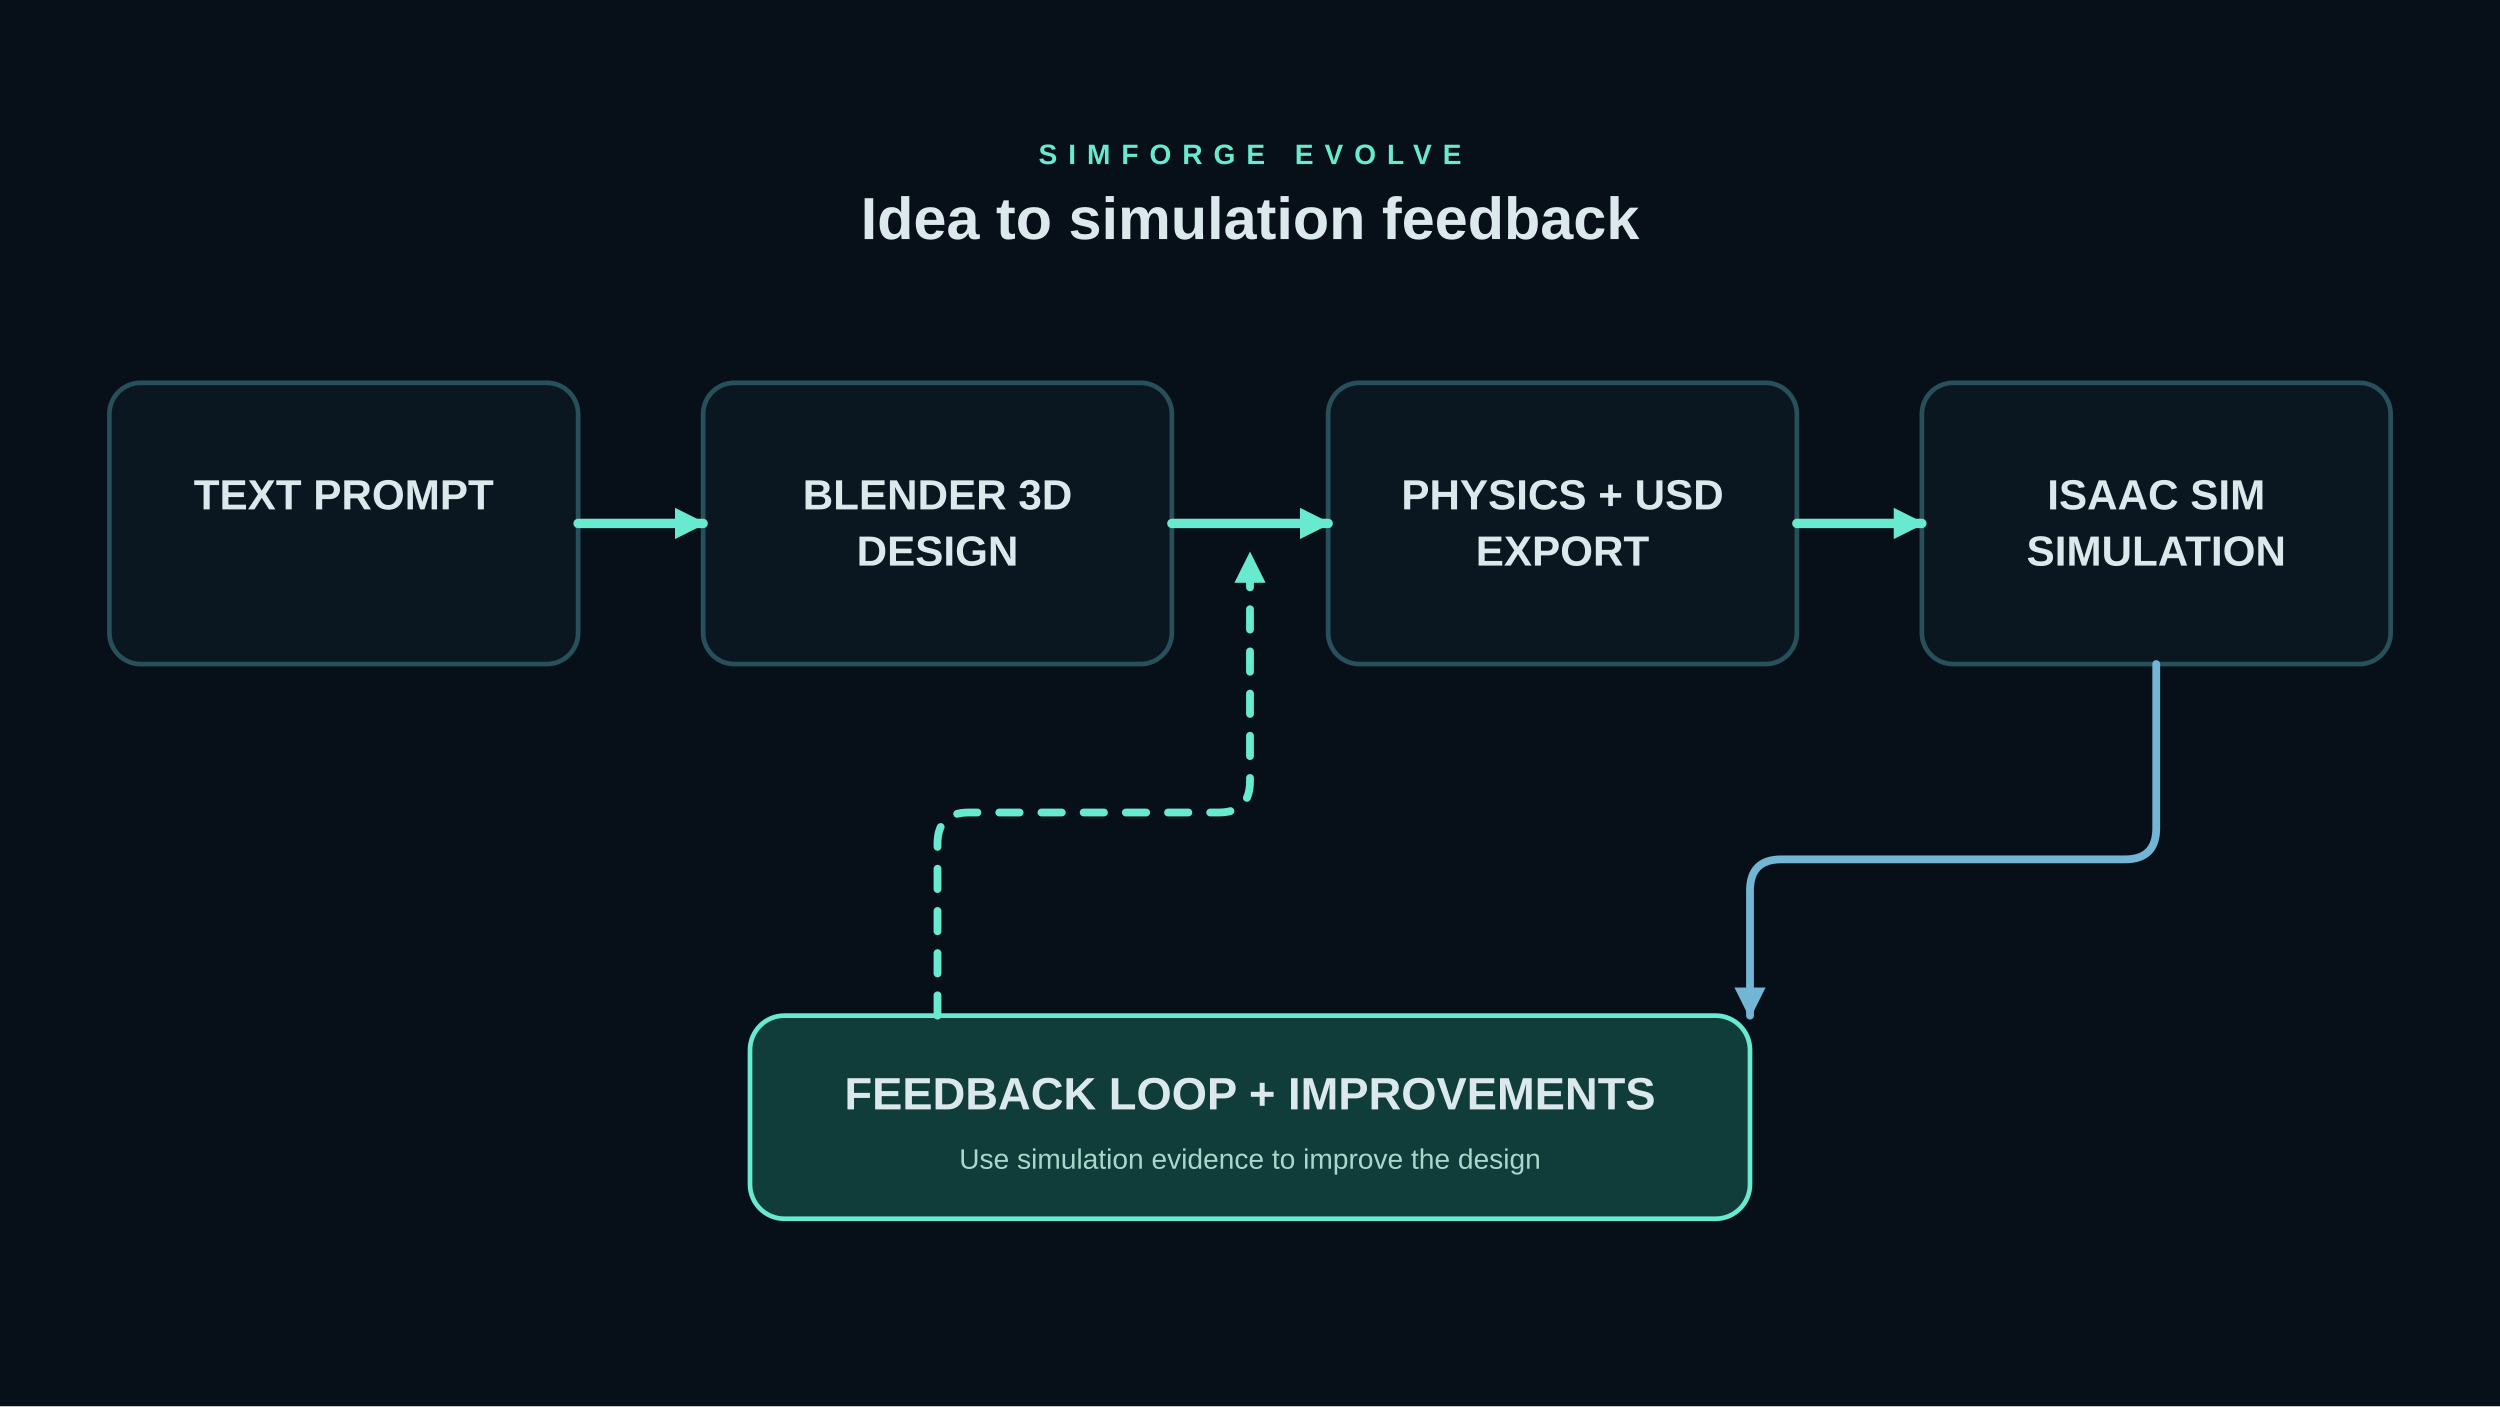
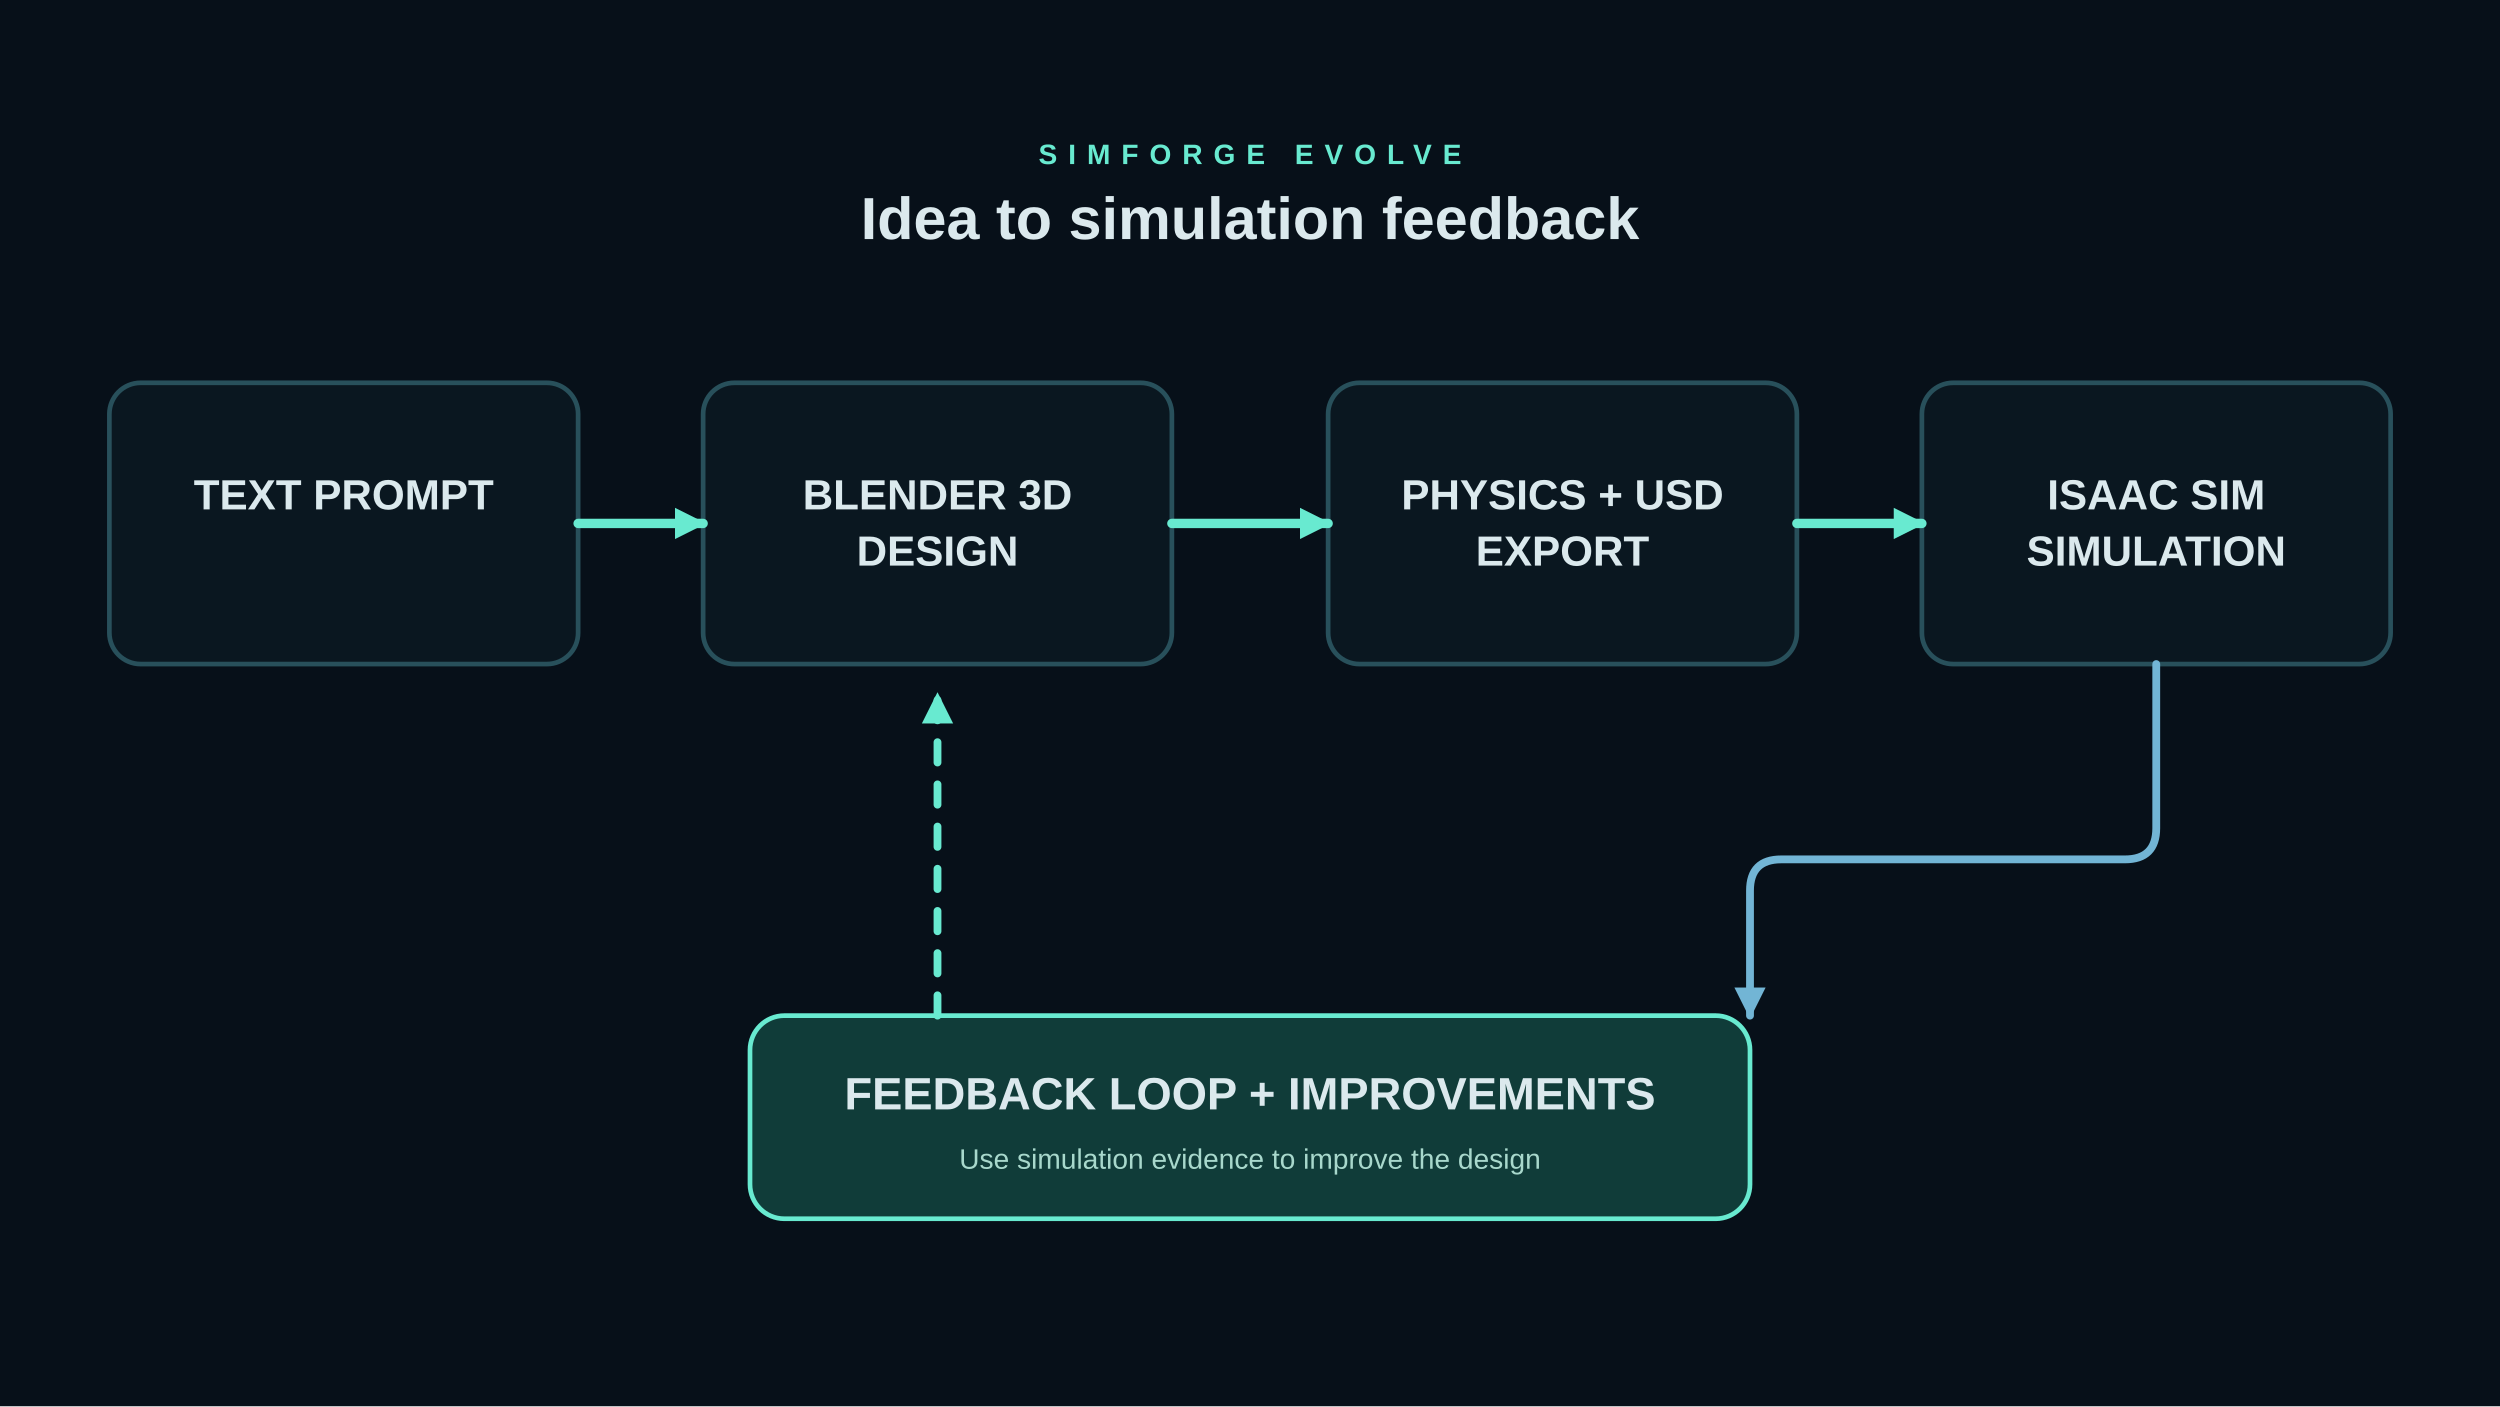
<svg xmlns="http://www.w3.org/2000/svg" width="1600" height="900" viewBox="0 0 1600 900" role="img" aria-labelledby="title desc">
  <defs>
    <marker id="mint-arrow" viewBox="0 0 20 20" markerWidth="20" markerHeight="20" refX="18" refY="10" orient="auto" markerUnits="userSpaceOnUse">
      <path d="M0 0L20 10L0 20Z" fill="#68ead0" />
    </marker>
    <marker id="blue-arrow" viewBox="0 0 20 20" markerWidth="20" markerHeight="20" refX="18" refY="10" orient="auto" markerUnits="userSpaceOnUse">
      <path d="M0 0L20 10L0 20Z" fill="#72b5d5" />
    </marker>
  </defs>
  <rect width="1600" height="900" fill="#071019" />
  <g font-family="Segoe UI, Arial, sans-serif" text-anchor="middle">
    <text x="800" y="105" fill="#68ead0" font-size="18" font-weight="700" letter-spacing="7">SIMFORGE EVOLVE</text>
    <text x="800" y="153" fill="#dbe9ed" font-size="38" font-weight="650">Idea to simulation feedback</text>
  </g>
  <g fill="#0a1720" stroke="#28505b" stroke-width="3">
    <rect x="70" y="245" width="300" height="180" rx="20" />
    <rect x="450" y="245" width="300" height="180" rx="20" />
    <rect x="850" y="245" width="300" height="180" rx="20" />
    <rect x="1230" y="245" width="300" height="180" rx="20" />
  </g>
  <g font-family="Segoe UI, Arial, sans-serif" fill="#dbe9ed" font-size="27" font-weight="650" text-anchor="middle">
    <text x="220" y="326">TEXT PROMPT</text>
    <text x="600" y="326">BLENDER 3D</text>
    <text x="600" y="362">DESIGN</text>
    <text x="1000" y="326">PHYSICS + USD</text>
    <text x="1000" y="362">EXPORT</text>
    <text x="1380" y="326">ISAAC SIM</text>
    <text x="1380" y="362">SIMULATION</text>
  </g>
  <g fill="none" stroke="#68ead0" stroke-width="6" stroke-linecap="round" marker-end="url(#mint-arrow)">
    <path d="M370 335H450" />
    <path d="M750 335H850" />
    <path d="M1150 335H1230" />
  </g>
  <rect x="480" y="650" width="640" height="130" rx="22" fill="#103c39" stroke="#68ead0" stroke-width="3" />
  <g font-family="Segoe UI, Arial, sans-serif" text-anchor="middle">
    <text x="800" y="710" fill="#dbe9ed" font-size="29" font-weight="650">FEEDBACK LOOP + IMPROVEMENTS</text>
    <text x="800" y="748" fill="#a8d8cc" font-size="18">Use simulation evidence to improve the design</text>
  </g>
  <path d="M1380 425V530Q1380 550 1360 550H1140Q1120 550 1120 570V650" fill="none" stroke="#72b5d5" stroke-width="5" stroke-linecap="round" stroke-linejoin="round" marker-end="url(#blue-arrow)" />
-   <path d="M600 650V540Q600 520 620 520H780Q800 520 800 500V355" fill="none" stroke="#68ead0" stroke-width="5" stroke-linecap="round" stroke-linejoin="round" stroke-dasharray="13 14" marker-end="url(#mint-arrow)" />
+   <path d="M600 650V445" fill="none" stroke="#68ead0" stroke-width="5" stroke-linecap="round" stroke-linejoin="round" stroke-dasharray="13 14" marker-end="url(#mint-arrow)" />
</svg>
